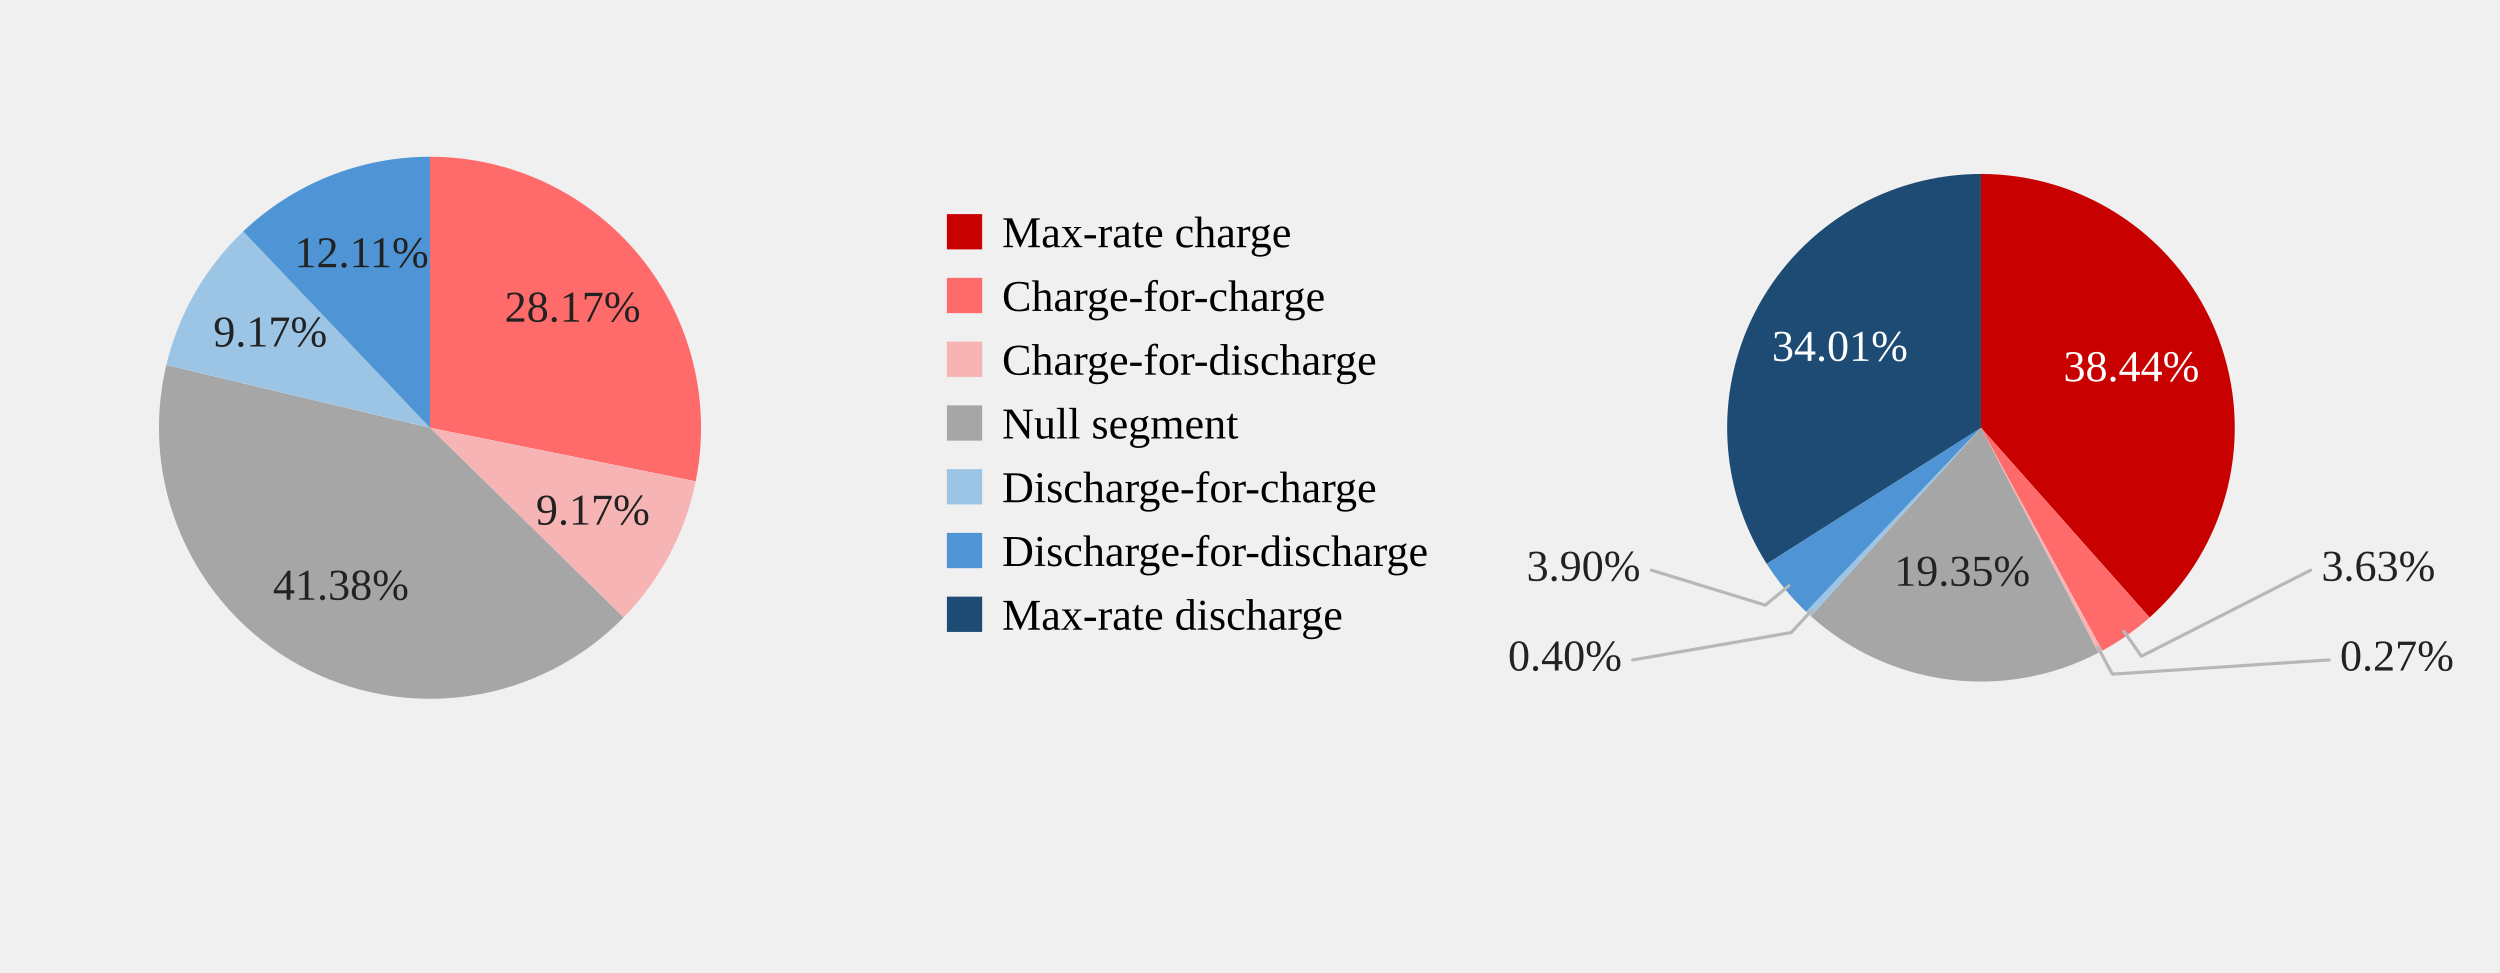
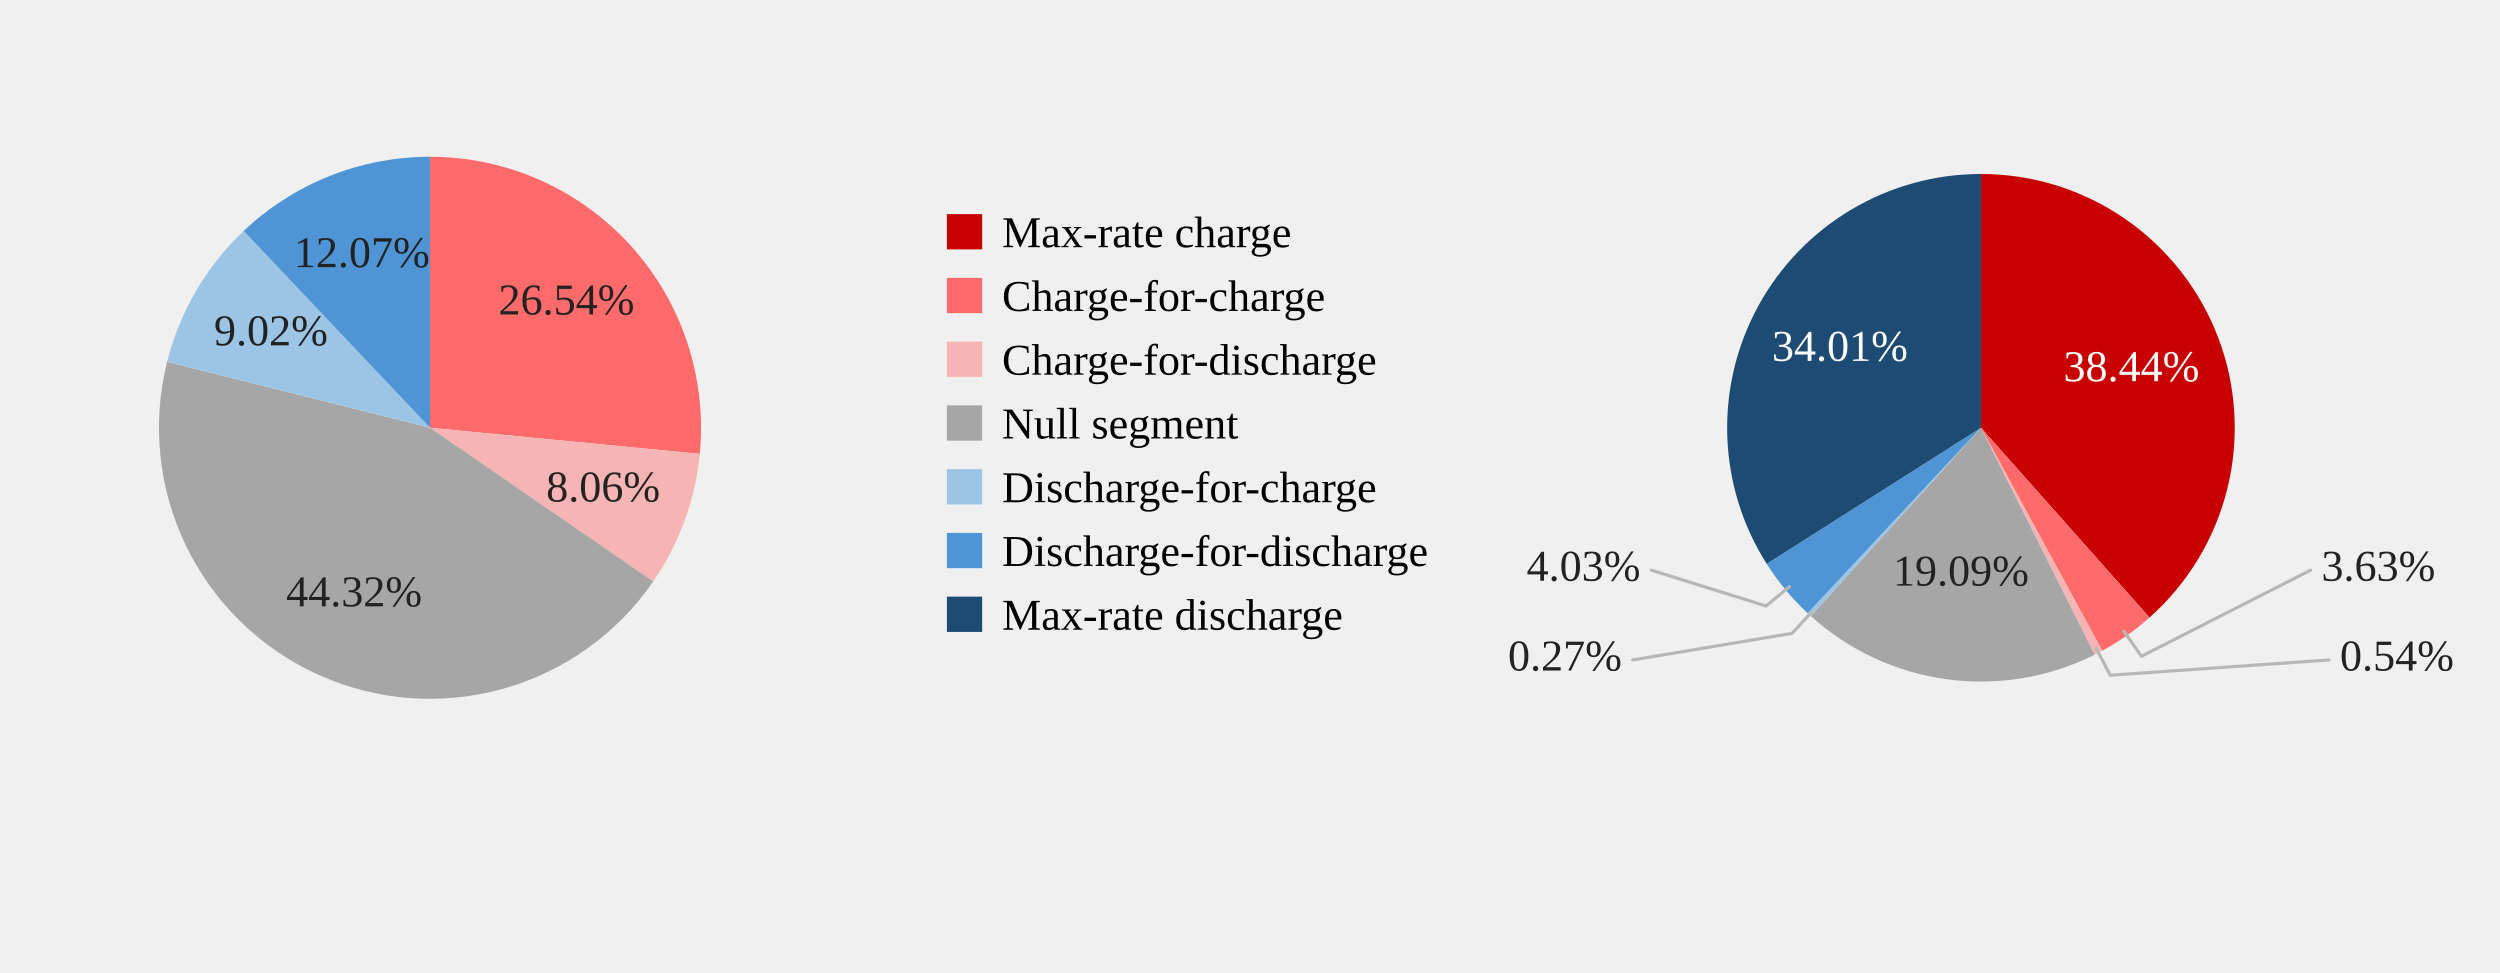
<svg xmlns="http://www.w3.org/2000/svg" xmlns:xlink="http://www.w3.org/1999/xlink" width="510.236pt" height="198.425pt" viewBox="0 0 510.236 198.425" version="1.1">
  <defs>
    <style type="text/css">*{stroke-linejoin: round; stroke-linecap: butt}</style>
  </defs>
  <g id="figure_1">
    <g id="patch_1">
      <path d="M 0 198.425  L 510.236 198.425  L 510.236 0  L 0 0  L 0 198.425  z " style="fill: none" />
    </g>
    <g id="axes_1">
      <g id="patch_2">
-         <path d="M 141.985 98.25  C 143.605 90.22 143.422 81.929 141.448 73.978  C 139.474 66.028 135.758 58.614 130.57 52.274  C 125.382 45.934 118.85 40.825 111.446 37.317  C 104.043 33.809 95.952 31.99 87.76 31.99  L 87.76 87.307  z " style="fill: #ff6b6b" />
+         <path d="M 142.82 92.639  C 143.564 84.961 142.693 77.212 140.264 69.89  C 137.836 62.569 133.902 55.836 128.717 50.124  C 123.532 44.413 117.21 39.849 110.156 36.726  C 103.103 33.603 95.474 31.99 87.76 31.99  L 87.76 87.307  z " style="fill: #ff6b6b" />
      </g>
      <g id="patch_3">
-         <path d="M 127.274 126.02  C 130.997 122.22 134.153 117.903 136.643 113.202  C 139.133 108.501 140.932 103.465 141.985 98.25  L 87.76 87.307  z " style="fill: #f6b4b4" />
+         <path d="M 133.327 118.672  C 135.977 114.821 138.128 110.651 139.73 106.259  C 141.331 101.868 142.37 97.291 142.82 92.639  L 87.76 87.307  z " style="fill: #f6b4b4" />
      </g>
      <g id="patch_4">
-         <path d="M 33.947 74.493  C 31.147 86.255 32.278 98.617 37.167 109.676  C 42.056 120.734 50.439 129.89 61.023 135.734  C 71.608 141.578 83.823 143.794 95.786 142.039  C 107.749 140.285 118.813 134.656 127.274 126.02  L 87.76 87.307  z " style="fill: #a6a6a6" />
+         <path d="M 34.105 73.849  C 30.951 86.423 32.315 99.715 37.959 111.387  C 43.602 123.058 53.172 132.382 64.987 137.719  C 76.801 143.057 90.124 144.074 102.612 140.594  C 115.1 137.113 125.976 129.351 133.327 118.672  L 87.76 87.307  z " style="fill: #a6a6a6" />
      </g>
      <g id="patch_5">
-         <path d="M 49.626 47.235  C 45.769 50.905 42.463 55.112 39.809 59.727  C 37.155 64.341 35.18 69.315 33.947 74.493  L 87.76 87.307  z " style="fill: #9cc5e5" />
+         <path d="M 49.728 47.137  C 45.926 50.737 42.654 54.859 40.011 59.378  C 37.367 63.898 35.379 68.77 34.105 73.849  L 87.76 87.307  z " style="fill: #9cc5e5" />
      </g>
      <g id="patch_6">
-         <path d="M 87.76 31.99  C 80.727 31.99 73.757 33.331 67.226 35.942  C 60.695 38.553 54.721 42.386 49.626 47.235  L 87.76 87.307  z " style="fill: #4f95d5" />
+         <path d="M 87.76 31.99  C 80.75 31.99 73.804 33.322 67.292 35.916  C 60.779 38.51 54.819 42.318 49.728 47.137  L 87.76 87.307  z " style="fill: #4f95d5" />
      </g>
      <g id="text_1">
-         <text style="font-size: 9px; font-family: 'Times New Roman', 'Arial', 'DejaVu Serif'; text-anchor: middle; fill: #222222" x="116.871" y="65.646" transform="rotate(-0 116.8711 65.64649)">28.17%</text>
+         <text style="font-size: 9px; font-family: 'Times New Roman', 'Arial', 'DejaVu Serif'; text-anchor: middle; fill: #222222" x="115.611" y="64.185" transform="rotate(-0 115.6111 64.18501)">26.54%</text>
      </g>
      <g id="text_2">
-         <text style="font-size: 9px; font-family: 'Times New Roman', 'Arial', 'DejaVu Serif'; text-anchor: middle; fill: #222222" x="121" y="107.077" transform="rotate(-0 121.0005 107.0775)">9.17%</text>
+         <text style="font-size: 9px; font-family: 'Times New Roman', 'Arial', 'DejaVu Serif'; text-anchor: middle; fill: #222222" x="123.1" y="102.357" transform="rotate(-0 123.0997 102.3567)">8.06%</text>
      </g>
      <g id="text_3">
-         <text style="font-size: 9px; font-family: 'Times New Roman', 'Arial', 'DejaVu Serif'; text-anchor: middle; fill: #222222" x="69.579" y="122.4" transform="rotate(-0 69.57925 122.3995)">41.38%</text>
+         <text style="font-size: 9px; font-family: 'Times New Roman', 'Arial', 'DejaVu Serif'; text-anchor: middle; fill: #222222" x="72.274" y="123.75" transform="rotate(-0 72.27427 123.7495)">44.32%</text>
      </g>
      <g id="text_4">
-         <text style="font-size: 9px; font-family: 'Times New Roman', 'Arial', 'DejaVu Serif'; text-anchor: middle; fill: #222222" x="55.153" y="70.714" transform="rotate(-0 55.1533 70.71444)">9.17%</text>
+         <text style="font-size: 9px; font-family: 'Times New Roman', 'Arial', 'DejaVu Serif'; text-anchor: middle; fill: #222222" x="55.291" y="70.478" transform="rotate(-0 55.29066 70.47761)">9.02%</text>
      </g>
      <g id="text_5">
-         <text style="font-size: 9px; font-family: 'Times New Roman', 'Arial', 'DejaVu Serif'; text-anchor: middle; fill: #222222" x="73.797" y="54.541" transform="rotate(-0 73.79682 54.54099)">12.11%</text>
+         <text style="font-size: 9px; font-family: 'Times New Roman', 'Arial', 'DejaVu Serif'; text-anchor: middle; fill: #222222" x="73.842" y="54.523" transform="rotate(-0 73.84159 54.52313)">12.07%</text>
      </g>
    </g>
    <g id="axes_2">
      <g id="legend_1">
        <g id="line2d_1">
          <defs>
-             <path id="m2b7dea32f6" d="M -3.6 3.6  L 3.6 3.6  L 3.6 -3.6  L -3.6 -3.6  z " style="stroke: #000000; stroke-opacity: 0; stroke-linejoin: miter" />
+             <path id="m2480a299ea" d="M -3.6 3.6  L 3.6 3.6  L 3.6 -3.6  L -3.6 -3.6  z " style="stroke: #000000; stroke-opacity: 0; stroke-linejoin: miter" />
          </defs>
          <g>
-             <use xlink:href="#m2b7dea32f6" x="196.856" y="47.3" style="fill: #c90000; stroke: #000000; stroke-opacity: 0; stroke-linejoin: miter" />
+             <use xlink:href="#m2480a299ea" x="196.856" y="47.3" style="fill: #c90000; stroke: #000000; stroke-opacity: 0; stroke-linejoin: miter" />
          </g>
        </g>
        <g id="text_6">
          <text style="font-size: 9px; font-family: 'Times New Roman', 'Arial', 'DejaVu Serif'; text-anchor: start" x="204.506" y="50.45" transform="rotate(-0 204.506 50.44998)">Max-rate charge</text>
        </g>
        <g id="line2d_2">
          <defs>
-             <path id="m0eaef62760" d="M -3.6 3.6  L 3.6 3.6  L 3.6 -3.6  L -3.6 -3.6  z " style="stroke: #000000; stroke-opacity: 0; stroke-linejoin: miter" />
+             <path id="m4d475952a8" d="M -3.6 3.6  L 3.6 3.6  L 3.6 -3.6  L -3.6 -3.6  z " style="stroke: #000000; stroke-opacity: 0; stroke-linejoin: miter" />
          </defs>
          <g>
-             <use xlink:href="#m0eaef62760" x="196.856" y="60.312" style="fill: #ff6b6b; stroke: #000000; stroke-opacity: 0; stroke-linejoin: miter" />
+             <use xlink:href="#m4d475952a8" x="196.856" y="60.312" style="fill: #ff6b6b; stroke: #000000; stroke-opacity: 0; stroke-linejoin: miter" />
          </g>
        </g>
        <g id="text_7">
          <text style="font-size: 9px; font-family: 'Times New Roman', 'Arial', 'DejaVu Serif'; text-anchor: start" x="204.506" y="63.462" transform="rotate(-0 204.506 63.46201)">Charge-for-charge</text>
        </g>
        <g id="line2d_3">
          <defs>
-             <path id="md1961cadba" d="M -3.6 3.6  L 3.6 3.6  L 3.6 -3.6  L -3.6 -3.6  z " style="stroke: #000000; stroke-opacity: 0; stroke-linejoin: miter" />
+             <path id="m581999d0c3" d="M -3.6 3.6  L 3.6 3.6  L 3.6 -3.6  L -3.6 -3.6  z " style="stroke: #000000; stroke-opacity: 0; stroke-linejoin: miter" />
          </defs>
          <g>
-             <use xlink:href="#md1961cadba" x="196.856" y="73.324" style="fill: #f6b4b4; stroke: #000000; stroke-opacity: 0; stroke-linejoin: miter" />
+             <use xlink:href="#m581999d0c3" x="196.856" y="73.324" style="fill: #f6b4b4; stroke: #000000; stroke-opacity: 0; stroke-linejoin: miter" />
          </g>
        </g>
        <g id="text_8">
          <text style="font-size: 9px; font-family: 'Times New Roman', 'Arial', 'DejaVu Serif'; text-anchor: start" x="204.506" y="76.474" transform="rotate(-0 204.506 76.47404)">Charge-for-discharge</text>
        </g>
        <g id="line2d_4">
          <defs>
-             <path id="mc4857f614a" d="M -3.6 3.6  L 3.6 3.6  L 3.6 -3.6  L -3.6 -3.6  z " style="stroke: #000000; stroke-opacity: 0; stroke-linejoin: miter" />
+             <path id="m98e3963bc2" d="M -3.6 3.6  L 3.6 3.6  L 3.6 -3.6  L -3.6 -3.6  z " style="stroke: #000000; stroke-opacity: 0; stroke-linejoin: miter" />
          </defs>
          <g>
-             <use xlink:href="#mc4857f614a" x="196.856" y="86.336" style="fill: #a6a6a6; stroke: #000000; stroke-opacity: 0; stroke-linejoin: miter" />
+             <use xlink:href="#m98e3963bc2" x="196.856" y="86.336" style="fill: #a6a6a6; stroke: #000000; stroke-opacity: 0; stroke-linejoin: miter" />
          </g>
        </g>
        <g id="text_9">
          <text style="font-size: 9px; font-family: 'Times New Roman', 'Arial', 'DejaVu Serif'; text-anchor: start" x="204.506" y="89.486" transform="rotate(-0 204.506 89.48607)">Null segment</text>
        </g>
        <g id="line2d_5">
          <defs>
-             <path id="m9f9cb88830" d="M -3.6 3.6  L 3.6 3.6  L 3.6 -3.6  L -3.6 -3.6  z " style="stroke: #000000; stroke-opacity: 0; stroke-linejoin: miter" />
+             <path id="mbba1662083" d="M -3.6 3.6  L 3.6 3.6  L 3.6 -3.6  L -3.6 -3.6  z " style="stroke: #000000; stroke-opacity: 0; stroke-linejoin: miter" />
          </defs>
          <g>
-             <use xlink:href="#m9f9cb88830" x="196.856" y="99.348" style="fill: #9cc5e5; stroke: #000000; stroke-opacity: 0; stroke-linejoin: miter" />
+             <use xlink:href="#mbba1662083" x="196.856" y="99.348" style="fill: #9cc5e5; stroke: #000000; stroke-opacity: 0; stroke-linejoin: miter" />
          </g>
        </g>
        <g id="text_10">
          <text style="font-size: 9px; font-family: 'Times New Roman', 'Arial', 'DejaVu Serif'; text-anchor: start" x="204.506" y="102.498" transform="rotate(-0 204.506 102.4981)">Discharge-for-charge</text>
        </g>
        <g id="line2d_6">
          <defs>
-             <path id="m18a7946bbe" d="M -3.6 3.6  L 3.6 3.6  L 3.6 -3.6  L -3.6 -3.6  z " style="stroke: #000000; stroke-opacity: 0; stroke-linejoin: miter" />
+             <path id="m019d302b97" d="M -3.6 3.6  L 3.6 3.6  L 3.6 -3.6  L -3.6 -3.6  z " style="stroke: #000000; stroke-opacity: 0; stroke-linejoin: miter" />
          </defs>
          <g>
-             <use xlink:href="#m18a7946bbe" x="196.856" y="112.36" style="fill: #4f95d5; stroke: #000000; stroke-opacity: 0; stroke-linejoin: miter" />
+             <use xlink:href="#m019d302b97" x="196.856" y="112.36" style="fill: #4f95d5; stroke: #000000; stroke-opacity: 0; stroke-linejoin: miter" />
          </g>
        </g>
        <g id="text_11">
          <text style="font-size: 9px; font-family: 'Times New Roman', 'Arial', 'DejaVu Serif'; text-anchor: start" x="204.506" y="115.51" transform="rotate(-0 204.506 115.5101)">Discharge-for-discharge</text>
        </g>
        <g id="line2d_7">
          <defs>
-             <path id="m10fd99fcc6" d="M -3.6 3.6  L 3.6 3.6  L 3.6 -3.6  L -3.6 -3.6  z " style="stroke: #000000; stroke-opacity: 0; stroke-linejoin: miter" />
+             <path id="m66d3501455" d="M -3.6 3.6  L 3.6 3.6  L 3.6 -3.6  L -3.6 -3.6  z " style="stroke: #000000; stroke-opacity: 0; stroke-linejoin: miter" />
          </defs>
          <g>
-             <use xlink:href="#m10fd99fcc6" x="196.856" y="125.372" style="fill: #1d4b73; stroke: #000000; stroke-opacity: 0; stroke-linejoin: miter" />
+             <use xlink:href="#m66d3501455" x="196.856" y="125.372" style="fill: #1d4b73; stroke: #000000; stroke-opacity: 0; stroke-linejoin: miter" />
          </g>
        </g>
        <g id="text_12">
          <text style="font-size: 9px; font-family: 'Times New Roman', 'Arial', 'DejaVu Serif'; text-anchor: start" x="204.506" y="128.522" transform="rotate(-0 204.506 128.5222)">Max-rate discharge</text>
        </g>
      </g>
    </g>
    <g id="axes_3">
      <g id="patch_7">
        <path d="M 438.703 126.036  C 446.556 119.06 452.106 109.857 454.61 99.655  C 457.114 89.453 456.456 78.727 452.725 68.907  C 448.993 59.087 442.362 50.631 433.714 44.666  C 425.067 38.702 414.807 35.506 404.302 35.506  L 404.302 87.307  z " style="fill: #c90000" />
      </g>
      <g id="patch_8">
        <path d="M 429.058 132.81  C 430.787 131.869 432.462 130.83 434.073 129.698  C 435.685 128.566 437.23 127.344 438.703 126.036  L 404.302 87.307  z " style="fill: #ff6b6b" />
      </g>
      <g id="patch_9">
-         <path d="M 428.286 133.221  C 428.415 133.154 428.544 133.086 428.672 133.017  C 428.801 132.949 428.929 132.879 429.058 132.81  L 404.302 87.307  z " style="fill: #f6b4b4" />
+         <path d="M 427.507 133.62  C 427.767 133.489 428.027 133.356 428.286 133.221  C 428.544 133.086 428.801 132.949 429.058 132.81  L 404.302 87.307  z " style="fill: #f6b4b4" />
      </g>
      <g id="patch_10">
-         <path d="M 369.575 125.744  C 377.425 132.836 387.263 137.356 397.757 138.693  C 408.252 140.03 418.908 138.12 428.286 133.221  L 404.302 87.307  z " style="fill: #a6a6a6" />
+         <path d="M 369.575 125.744  C 377.315 132.736 386.988 137.231 397.324 138.636  C 407.659 140.041 418.181 138.292 427.507 133.62  L 404.302 87.307  z " style="fill: #a6a6a6" />
      </g>
      <g id="patch_11">
-         <path d="M 368.613 124.852  C 368.771 125.003 368.931 125.152 369.091 125.301  C 369.252 125.45 369.413 125.597 369.575 125.744  L 404.302 87.307  z " style="fill: #9cc5e5" />
+         <path d="M 368.931 125.152  C 369.038 125.252 369.145 125.351 369.252 125.449  C 369.359 125.548 369.467 125.646 369.575 125.744  L 404.302 87.307  z " style="fill: #9cc5e5" />
      </g>
      <g id="patch_12">
-         <path d="M 360.574 115.078  C 361.708 116.864 362.95 118.578 364.294 120.212  C 365.637 121.845 367.08 123.395 368.613 124.852  L 404.302 87.307  z " style="fill: #4f95d5" />
+         <path d="M 360.574 115.078  C 361.747 116.925 363.036 118.696 364.433 120.38  C 365.83 122.064 367.333 123.658 368.931 125.152  L 404.302 87.307  z " style="fill: #4f95d5" />
      </g>
      <g id="patch_13">
        <path d="M 404.302 35.506  C 395.024 35.506 385.915 37.999 377.929 42.722  C 369.944 47.446 363.372 54.229 358.904 62.359  C 354.436 70.49 352.233 79.674 352.527 88.947  C 352.821 98.22 355.6 107.246 360.574 115.078  L 404.302 87.307  z " style="fill: #1d4b73" />
      </g>
      <g id="line2d_8">
        <path d="M 433.478 128.85  L 437.051 133.937  L 471.58 116.366  " style="fill: none; stroke: #b7b7b7; stroke-width: 0.65; stroke-linecap: round" />
      </g>
      <g id="line2d_9">
-         <path d="M 428.185 132.103  L 431.109 137.588  L 475.37 134.686  " style="fill: none; stroke: #b7b7b7; stroke-width: 0.65; stroke-linecap: round" />
+         <path d="M 427.806 132.303  L 430.684 137.813  L 475.37 134.686  " style="fill: none; stroke: #b7b7b7; stroke-width: 0.65; stroke-linecap: round" />
      </g>
      <g id="line2d_10">
-         <path d="M 369.795 124.541  L 365.57 129.1  L 333.234 134.686  " style="fill: none; stroke: #b7b7b7; stroke-width: 0.65; stroke-linecap: round" />
+         <path d="M 369.953 124.687  L 365.747 129.264  L 333.234 134.686  " style="fill: none; stroke: #b7b7b7; stroke-width: 0.65; stroke-linecap: round" />
      </g>
      <g id="line2d_11">
-         <path d="M 365.094 119.553  L 360.293 123.502  L 337.024 116.366  " style="fill: none; stroke: #b7b7b7; stroke-width: 0.65; stroke-linecap: round" />
+         <path d="M 365.231 119.719  L 360.446 123.687  L 337.024 116.366  " style="fill: none; stroke: #b7b7b7; stroke-width: 0.65; stroke-linecap: round" />
      </g>
      <g id="text_13">
        <text style="font-size: 9px; font-family: 'Times New Roman', 'Arial', 'DejaVu Serif'; text-anchor: start; fill: #222222" x="473.791" y="118.528" transform="rotate(-0 473.7909 118.5282)">3.63%</text>
      </g>
      <g id="text_14">
-         <text style="font-size: 9px; font-family: 'Times New Roman', 'Arial', 'DejaVu Serif'; text-anchor: start; fill: #222222" x="477.581" y="136.848" transform="rotate(-0 477.5812 136.8481)">0.27%</text>
+         <text style="font-size: 9px; font-family: 'Times New Roman', 'Arial', 'DejaVu Serif'; text-anchor: start; fill: #222222" x="477.581" y="136.848" transform="rotate(-0 477.5812 136.8481)">0.54%</text>
      </g>
      <g id="text_15">
-         <text style="font-size: 9px; font-family: 'Times New Roman', 'Arial', 'DejaVu Serif'; text-anchor: end; fill: #222222" x="331.023" y="136.848" transform="rotate(-0 331.0225 136.8481)">0.40%</text>
+         <text style="font-size: 9px; font-family: 'Times New Roman', 'Arial', 'DejaVu Serif'; text-anchor: end; fill: #222222" x="331.023" y="136.848" transform="rotate(-0 331.0225 136.8481)">0.27%</text>
      </g>
      <g id="text_16">
-         <text style="font-size: 9px; font-family: 'Times New Roman', 'Arial', 'DejaVu Serif'; text-anchor: end; fill: #222222" x="334.813" y="118.528" transform="rotate(-0 334.8128 118.5282)">3.90%</text>
+         <text style="font-size: 9px; font-family: 'Times New Roman', 'Arial', 'DejaVu Serif'; text-anchor: end; fill: #222222" x="334.813" y="118.528" transform="rotate(-0 334.8128 118.5282)">4.03%</text>
      </g>
      <g id="text_17">
        <text style="font-size: 9px; font-family: 'Times New Roman', 'Arial', 'DejaVu Serif'; text-anchor: middle; fill: #ffffff" x="435.009" y="77.801" transform="rotate(-0 435.009 77.8007)">38.44%</text>
      </g>
      <g id="text_18">
-         <text style="font-size: 9px; font-family: 'Times New Roman', 'Arial', 'DejaVu Serif'; text-anchor: middle; fill: #222222" x="400.471" y="119.549" transform="rotate(-0 400.471 119.5487)">19.35%</text>
+         <text style="font-size: 9px; font-family: 'Times New Roman', 'Arial', 'DejaVu Serif'; text-anchor: middle; fill: #222222" x="400.217" y="119.515" transform="rotate(-0 400.2171 119.5153)">19.09%</text>
      </g>
      <g id="text_19">
        <text style="font-size: 9px; font-family: 'Times New Roman', 'Arial', 'DejaVu Serif'; text-anchor: middle; fill: #ffffff" x="375.513" y="73.649" transform="rotate(-0 375.5131 73.64876)">34.01%</text>
      </g>
    </g>
  </g>
</svg>
